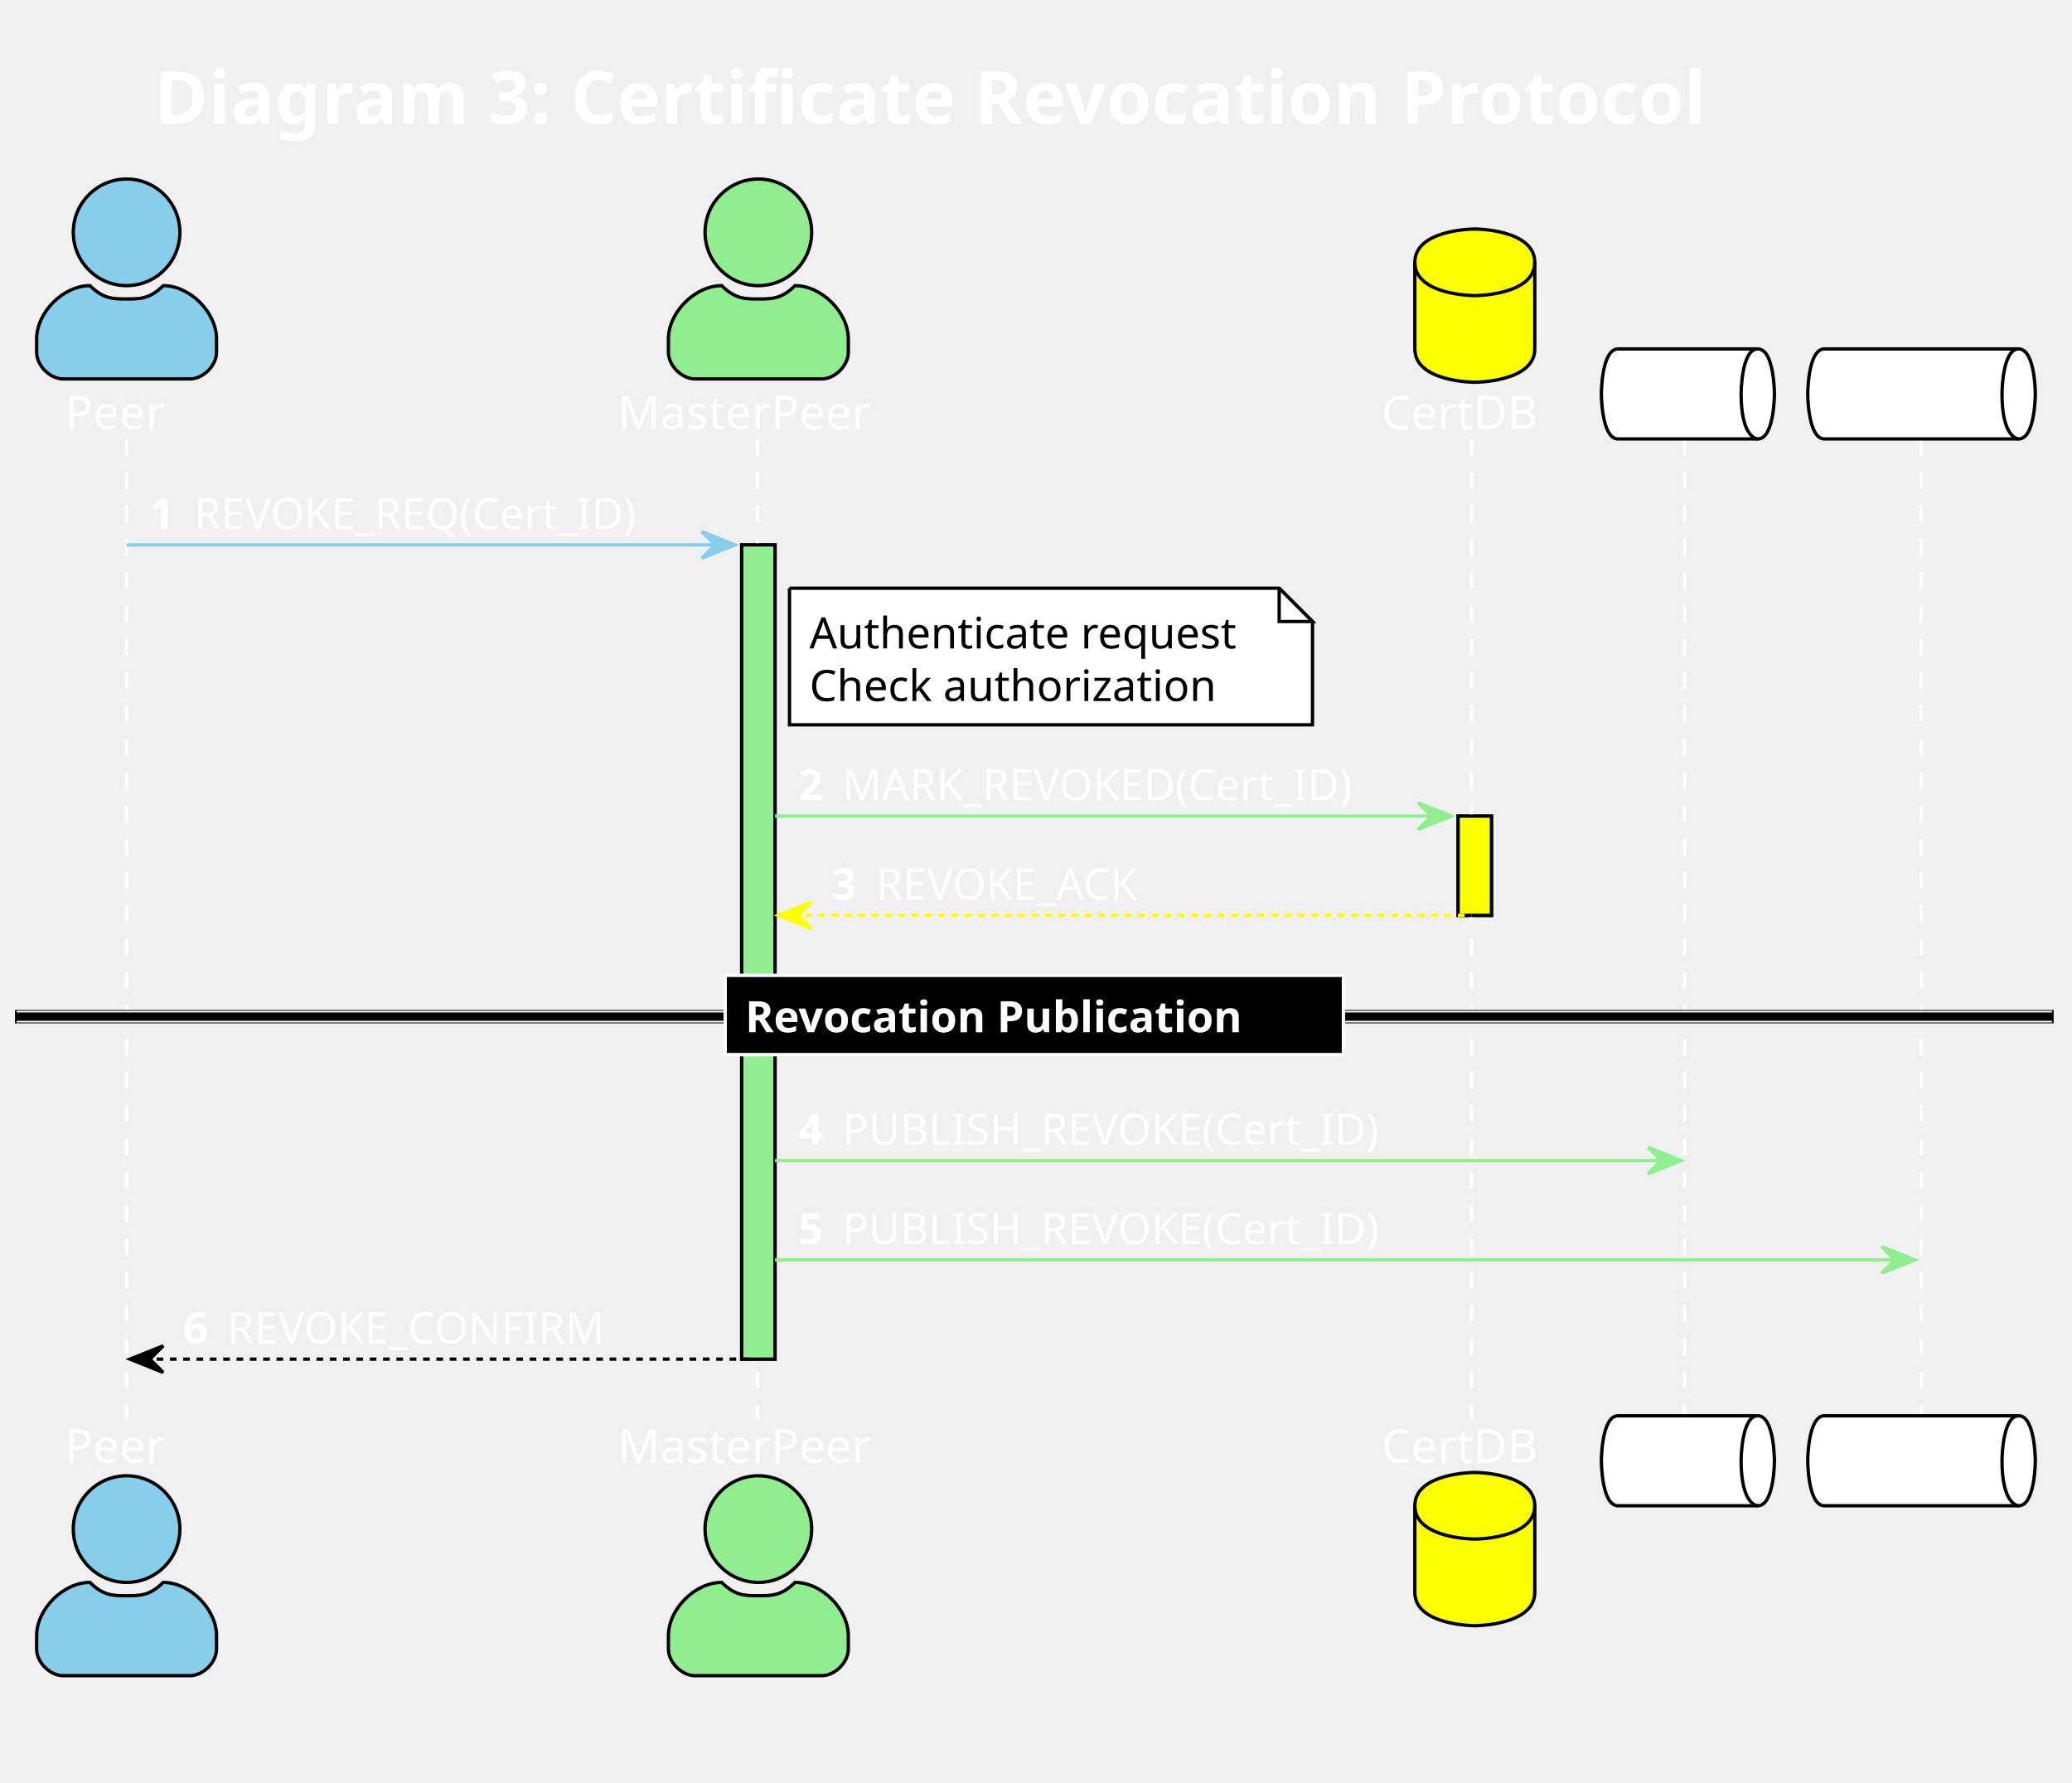
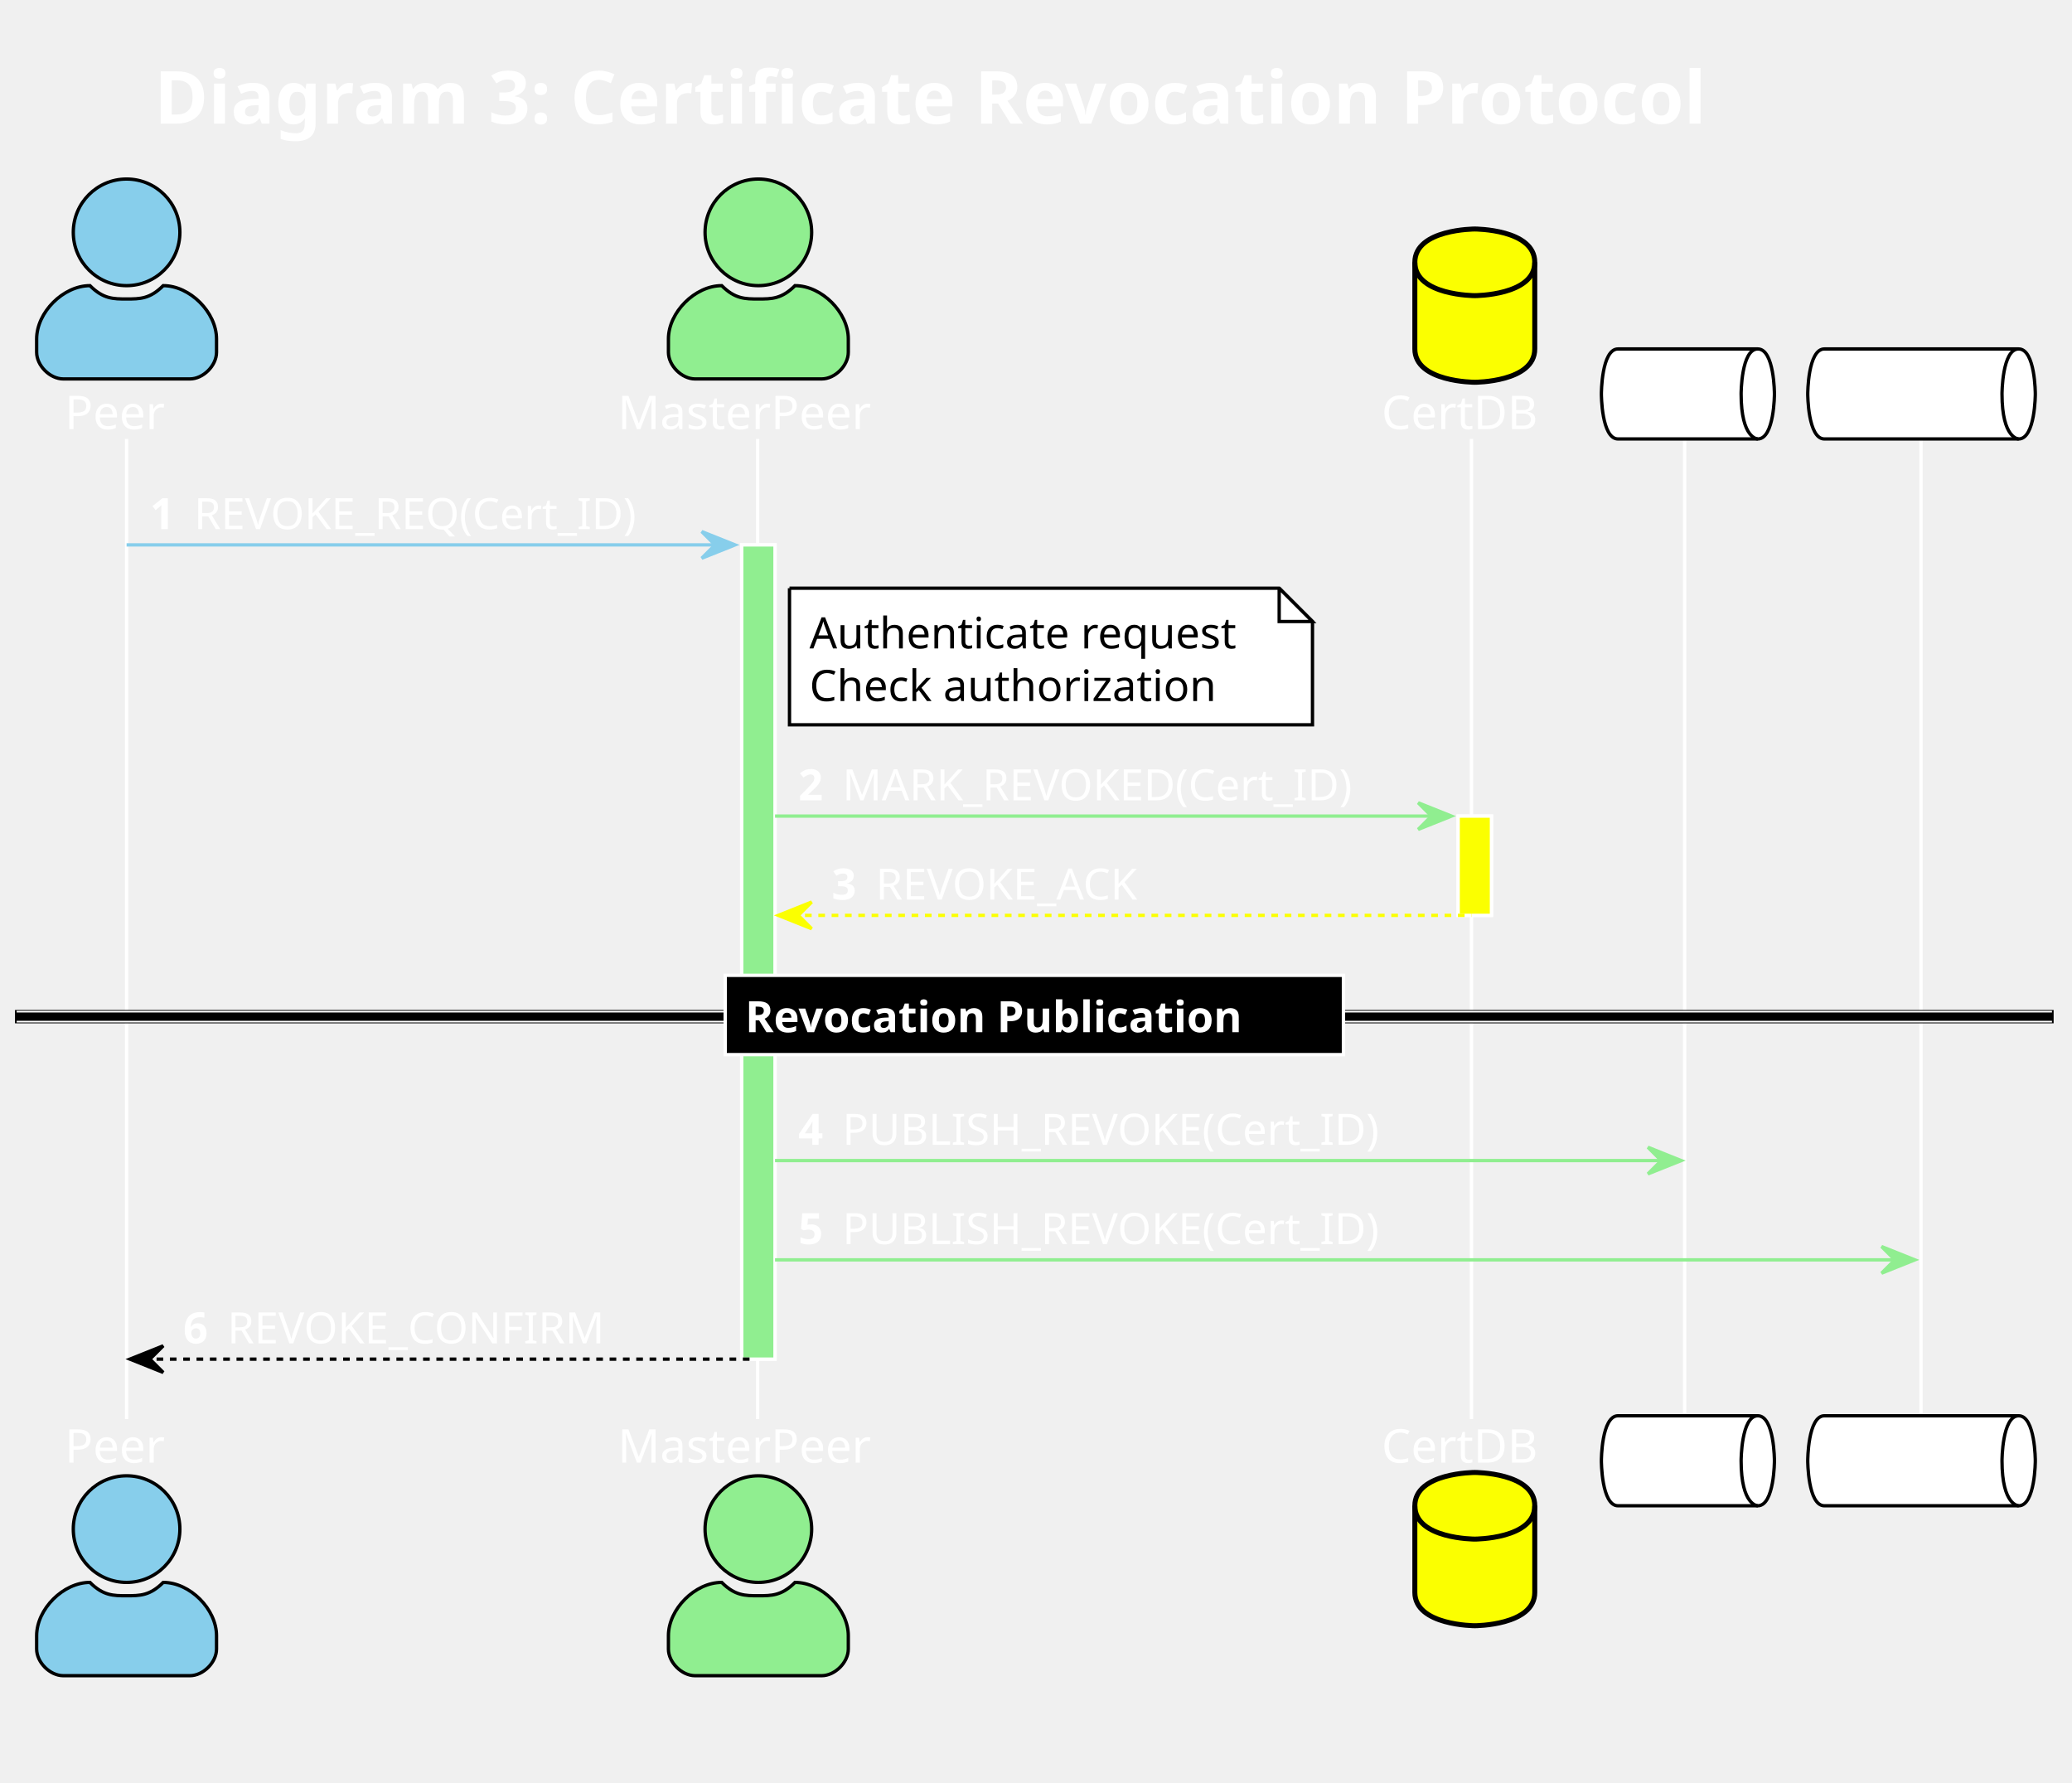
<svg xmlns="http://www.w3.org/2000/svg" contentStyleType="text/css" data-diagram-type="SEQUENCE" height="535px" preserveAspectRatio="none" style="width:622px;height:535px;background:#000000;" version="1.1" viewBox="0 0 622 535" width="622px" zoomAndPan="magnify">
  <defs />
  <g>
    <text fill="#FFFFFF" font-family="Verdana" font-size="22" font-weight="bold" lengthAdjust="spacing" textLength="527.463" x="46.263" y="37.118">Diagram 3: Certificate Revocation Protocol</text>
    <g>
-       <rect fill="#90EE90" height="244.394" style="stroke:#000000;stroke-width:1;" width="10" x="222.656" y="163.551" />
+       <rect fill="#90EE90" height="244.394" style="stroke:#FFFFFF;stroke-width:1;" width="10" x="222.656" y="163.551" />
    </g>
    <g>
-       <rect fill="#FBFF00" height="29.799" style="stroke:#000000;stroke-width:1;" width="10" x="437.726" y="244.949" />
+       <rect fill="#FBFF00" height="29.799" style="stroke:#FFFFFF;stroke-width:1;" width="10" x="437.726" y="244.949" />
    </g>
    <g>
      <rect fill="#000000" fill-opacity="0" height="294.194" width="8" x="34" y="131.752" />
-       <line style="stroke:#FFFFFF;stroke-width:1;stroke-dasharray:5,5;" x1="38" x2="38" y1="131.752" y2="425.946" />
+       <line style="stroke:#FFFFFF;stroke-width:1;" x1="38" x2="38" y1="131.752" y2="425.946" />
    </g>
    <g>
      <rect fill="#000000" fill-opacity="0" height="294.194" width="8" x="223.656" y="131.752" />
-       <line style="stroke:#FFFFFF;stroke-width:1;stroke-dasharray:5,5;" x1="227.441" x2="227.441" y1="131.752" y2="425.946" />
+       <line style="stroke:#FFFFFF;stroke-width:1;" x1="227.441" x2="227.441" y1="131.752" y2="425.946" />
    </g>
    <g>
      <rect fill="#000000" fill-opacity="0" height="294.194" width="8" x="438.726" y="131.752" />
-       <line style="stroke:#FFFFFF;stroke-width:1;stroke-dasharray:5,5;" x1="441.73" x2="441.73" y1="131.752" y2="425.946" />
+       <line style="stroke:#FFFFFF;stroke-width:1;" x1="441.73" x2="441.73" y1="131.752" y2="425.946" />
    </g>
    <g>
      <rect fill="#000000" fill-opacity="0" height="294.194" width="8" x="502.697" y="131.752" />
-       <line style="stroke:#FFFFFF;stroke-width:1;stroke-dasharray:5,5;" x1="505.721" x2="505.721" y1="131.752" y2="425.946" />
+       <line style="stroke:#FFFFFF;stroke-width:1;" x1="505.721" x2="505.721" y1="131.752" y2="425.946" />
    </g>
    <g>
      <rect fill="#000000" fill-opacity="0" height="294.194" width="8" x="572.831" y="131.752" />
-       <line style="stroke:#FFFFFF;stroke-width:1;stroke-dasharray:5,5;" x1="576.672" x2="576.672" y1="131.752" y2="425.946" />
+       <line style="stroke:#FFFFFF;stroke-width:1;" x1="576.672" x2="576.672" y1="131.752" y2="425.946" />
    </g>
    <g class="participant participant-head" data-participant="P">
      <text fill="#FFFFFF" font-family="Verdana" font-size="14" lengthAdjust="spacing" textLength="31.097" x="19.452" y="128.812">Peer</text>
      <ellipse cx="38" cy="69.737" fill="#87CEEB" rx="16" ry="16" style="stroke:#000000;stroke-width:1;" />
      <path d="M38,89.737 C42,89.737 45,89.737 49,85.737 C57,85.737 65,93.737 65,101.737 L65,105.737 C65,109.737 61,113.737 57,113.737 L19,113.737 C15,113.737 11,109.737 11,105.737 L11,101.737 C11,93.737 19,85.737 27,85.737 C31,89.737 34,89.737 38,89.737" fill="#87CEEB" style="stroke:#000000;stroke-width:1;" />
    </g>
    <g class="participant participant-tail" data-participant="P">
      <text fill="#FFFFFF" font-family="Verdana" font-size="14" lengthAdjust="spacing" textLength="31.097" x="19.452" y="439.021">Peer</text>
      <ellipse cx="38" cy="458.96" fill="#87CEEB" rx="16" ry="16" style="stroke:#000000;stroke-width:1;" />
      <path d="M38,478.96 C42,478.96 45,478.96 49,474.96 C57,474.96 65,482.96 65,490.96 L65,494.96 C65,498.96 61,502.96 57,502.96 L19,502.96 C15,502.96 11,498.96 11,494.96 L11,490.96 C11,482.96 19,474.96 27,474.96 C31,478.96 34,478.96 38,478.96" fill="#87CEEB" style="stroke:#000000;stroke-width:1;" />
    </g>
    <g class="participant participant-head" data-participant="MP">
      <text fill="#FFFFFF" font-family="Verdana" font-size="14" lengthAdjust="spacing" textLength="78.429" x="185.441" y="128.812">MasterPeer</text>
      <ellipse cx="227.656" cy="69.737" fill="#90EE90" rx="16" ry="16" style="stroke:#000000;stroke-width:1;" />
      <path d="M227.656,89.737 C231.656,89.737 234.656,89.737 238.656,85.737 C246.656,85.737 254.656,93.737 254.656,101.737 L254.656,105.737 C254.656,109.737 250.656,113.737 246.656,113.737 L208.656,113.737 C204.656,113.737 200.656,109.737 200.656,105.737 L200.656,101.737 C200.656,93.737 208.656,85.737 216.656,85.737 C220.656,89.737 223.656,89.737 227.656,89.737" fill="#90EE90" style="stroke:#000000;stroke-width:1;" />
    </g>
    <g class="participant participant-tail" data-participant="MP">
      <text fill="#FFFFFF" font-family="Verdana" font-size="14" lengthAdjust="spacing" textLength="78.429" x="185.441" y="439.021">MasterPeer</text>
      <ellipse cx="227.656" cy="458.96" fill="#90EE90" rx="16" ry="16" style="stroke:#000000;stroke-width:1;" />
      <path d="M227.656,478.96 C231.656,478.96 234.656,478.96 238.656,474.96 C246.656,474.96 254.656,482.96 254.656,490.96 L254.656,494.96 C254.656,498.96 250.656,502.96 246.656,502.96 L208.656,502.96 C204.656,502.96 200.656,498.96 200.656,494.96 L200.656,490.96 C200.656,482.96 208.656,474.96 216.656,474.96 C220.656,478.96 223.656,478.96 227.656,478.96" fill="#90EE90" style="stroke:#000000;stroke-width:1;" />
    </g>
    <g class="participant participant-head" data-participant="DB">
      <text fill="#FFFFFF" font-family="Verdana" font-size="14" lengthAdjust="spacing" textLength="49.991" x="414.73" y="128.812">CertDB</text>
-       <path d="M424.726,78.737 C424.726,68.737 442.726,68.737 442.726,68.737 C442.726,68.737 460.726,68.737 460.726,78.737 L460.726,104.737 C460.726,114.737 442.726,114.737 442.726,114.737 C442.726,114.737 424.726,114.737 424.726,104.737 L424.726,78.737" fill="#FBFF00" style="stroke:#000000;stroke-width:1;" />
-       <path d="M424.726,78.737 C424.726,88.737 442.726,88.737 442.726,88.737 C442.726,88.737 460.726,88.737 460.726,78.737" fill="none" style="stroke:#000000;stroke-width:1;" />
+       <path d="M424.726,78.737 C424.726,68.737 442.726,68.737 442.726,68.737 C442.726,68.737 460.726,68.737 460.726,78.737 L460.726,104.737 C460.726,114.737 442.726,114.737 442.726,114.737 C442.726,114.737 424.726,114.737 424.726,104.737 L424.726,78.737" fill="#FBFF00" style="stroke:#000000;stroke-width:1.5;" />
+       <path d="M424.726,78.737 C424.726,88.737 442.726,88.737 442.726,88.737 C442.726,88.737 460.726,88.737 460.726,78.737" fill="none" style="stroke:#000000;stroke-width:1.5;" />
    </g>
    <g class="participant participant-tail" data-participant="DB">
      <text fill="#FFFFFF" font-family="Verdana" font-size="14" lengthAdjust="spacing" textLength="49.991" x="414.73" y="439.021">CertDB</text>
-       <path d="M424.726,451.96 C424.726,441.96 442.726,441.96 442.726,441.96 C442.726,441.96 460.726,441.96 460.726,451.96 L460.726,477.96 C460.726,487.96 442.726,487.96 442.726,487.96 C442.726,487.96 424.726,487.96 424.726,477.96 L424.726,451.96" fill="#FBFF00" style="stroke:#000000;stroke-width:1;" />
-       <path d="M424.726,451.96 C424.726,461.96 442.726,461.96 442.726,461.96 C442.726,461.96 460.726,461.96 460.726,451.96" fill="none" style="stroke:#000000;stroke-width:1;" />
+       <path d="M424.726,451.96 C424.726,441.96 442.726,441.96 442.726,441.96 C442.726,441.96 460.726,441.96 460.726,451.96 L460.726,477.96 C460.726,487.96 442.726,487.96 442.726,487.96 C442.726,487.96 424.726,487.96 424.726,477.96 L424.726,451.96" fill="#FBFF00" style="stroke:#000000;stroke-width:1.5;" />
+       <path d="M424.726,451.96 C424.726,461.96 442.726,461.96 442.726,461.96 C442.726,461.96 460.726,461.96 460.726,451.96" fill="none" style="stroke:#000000;stroke-width:1.5;" />
    </g>
    <g class="participant participant-head" data-participant="IPFS">
      <path d="M485.721,104.737 L527.672,104.737 C532.672,104.737 532.672,118.245 532.672,118.245 C532.672,118.245 532.672,131.752 527.672,131.752 L485.721,131.752 C480.721,131.752 480.721,118.245 480.721,118.245 C480.721,118.245 480.721,104.737 485.721,104.737" fill="#FFFFFF" style="stroke:#000000;stroke-width:1;" />
      <path d="M527.672,104.737 C522.672,104.737 522.672,118.245 522.672,118.245 C522.672,131.752 527.672,131.752 527.672,131.752" fill="none" style="stroke:#000000;stroke-width:1;" />
      <text fill="#FFFFFF" font-family="Verdana" font-size="14" lengthAdjust="spacing" textLength="31.951" x="485.721" y="123.812">IPFS</text>
    </g>
    <g class="participant participant-tail" data-participant="IPFS">
      <path d="M485.721,424.946 L527.672,424.946 C532.672,424.946 532.672,438.453 532.672,438.453 C532.672,438.453 532.672,451.96 527.672,451.96 L485.721,451.96 C480.721,451.96 480.721,438.453 480.721,438.453 C480.721,438.453 480.721,424.946 485.721,424.946" fill="#FFFFFF" style="stroke:#000000;stroke-width:1;" />
      <path d="M527.672,424.946 C522.672,424.946 522.672,438.453 522.672,438.453 C522.672,451.96 527.672,451.96 527.672,451.96" fill="none" style="stroke:#000000;stroke-width:1;" />
      <text fill="#FFFFFF" font-family="Verdana" font-size="14" lengthAdjust="spacing" textLength="31.951" x="485.721" y="444.021">IPFS</text>
    </g>
    <g class="participant participant-head" data-participant="GH">
      <path d="M547.672,104.737 L605.989,104.737 C610.989,104.737 610.989,118.245 610.989,118.245 C610.989,118.245 610.989,131.752 605.989,131.752 L547.672,131.752 C542.672,131.752 542.672,118.245 542.672,118.245 C542.672,118.245 542.672,104.737 547.672,104.737" fill="#FFFFFF" style="stroke:#000000;stroke-width:1;" />
      <path d="M605.989,104.737 C600.989,104.737 600.989,118.245 600.989,118.245 C600.989,131.752 605.989,131.752 605.989,131.752" fill="none" style="stroke:#000000;stroke-width:1;" />
      <text fill="#FFFFFF" font-family="Verdana" font-size="14" lengthAdjust="spacing" textLength="48.316" x="547.672" y="123.812">GitHub</text>
    </g>
    <g class="participant participant-tail" data-participant="GH">
      <path d="M547.672,424.946 L605.989,424.946 C610.989,424.946 610.989,438.453 610.989,438.453 C610.989,438.453 610.989,451.96 605.989,451.96 L547.672,451.96 C542.672,451.96 542.672,438.453 542.672,438.453 C542.672,438.453 542.672,424.946 547.672,424.946" fill="#FFFFFF" style="stroke:#000000;stroke-width:1;" />
      <path d="M605.989,424.946 C600.989,424.946 600.989,438.453 600.989,438.453 C600.989,451.96 605.989,451.96 605.989,451.96" fill="none" style="stroke:#000000;stroke-width:1;" />
      <text fill="#FFFFFF" font-family="Verdana" font-size="14" lengthAdjust="spacing" textLength="48.316" x="547.672" y="444.021">GitHub</text>
    </g>
    <g>
-       <rect fill="#90EE90" height="244.394" style="stroke:#000000;stroke-width:1;" width="10" x="222.656" y="163.551" />
+       <rect fill="#90EE90" height="244.394" style="stroke:#FFFFFF;stroke-width:1;" width="10" x="222.656" y="163.551" />
    </g>
    <g>
-       <rect fill="#FBFF00" height="29.799" style="stroke:#000000;stroke-width:1;" width="10" x="437.726" y="244.949" />
+       <rect fill="#FBFF00" height="29.799" style="stroke:#FFFFFF;stroke-width:1;" width="10" x="437.726" y="244.949" />
    </g>
    <g class="message" data-participant-1="P" data-participant-2="MP">
      <polygon fill="#87CEEB" points="210.656,159.551,220.656,163.551,210.656,167.551,214.656,163.551" style="stroke:#87CEEB;stroke-width:1;" />
      <line style="stroke:#87CEEB;stroke-width:1;" x1="38" x2="216.656" y1="163.551" y2="163.551" />
      <text fill="#FFFFFF" font-family="Verdana" font-size="13" font-weight="bold" lengthAdjust="spacing" textLength="9.242" x="45" y="158.822">1</text>
      <text fill="#FFFFFF" font-family="Verdana" font-size="13" lengthAdjust="spacing" textLength="152.414" x="58.242" y="158.822">REVOKE_REQ(Cert_ID)</text>
    </g>
    <path d="M237,176.551 L237,217.551 L394,217.551 L394,186.551 L384,176.551 L237,176.551" fill="#FFFFFF" style="stroke:#000000;stroke-width:1;" />
    <path d="M384,176.551 L384,186.551 L394,186.551 L384,176.551" fill="#FFFFFF" style="stroke:#000000;stroke-width:1;" />
    <text fill="#000000" font-family="Verdana" font-size="13" lengthAdjust="spacing" textLength="136.398" x="243" y="194.621">Authenticate request</text>
    <text fill="#000000" font-family="Verdana" font-size="13" lengthAdjust="spacing" textLength="129.917" x="243" y="210.42">Check authorization</text>
    <g class="message" data-participant-1="MP" data-participant-2="DB">
      <polygon fill="#90EE90" points="425.726,240.949,435.726,244.949,425.726,248.949,429.726,244.949" style="stroke:#90EE90;stroke-width:1;" />
      <line style="stroke:#90EE90;stroke-width:1;" x1="232.656" x2="431.726" y1="244.949" y2="244.949" />
      <text fill="#FFFFFF" font-family="Verdana" font-size="13" font-weight="bold" lengthAdjust="spacing" textLength="9.242" x="239.656" y="240.22">2</text>
      <text fill="#FFFFFF" font-family="Verdana" font-size="13" lengthAdjust="spacing" textLength="172.828" x="252.898" y="240.22">MARK_REVOKED(Cert_ID)</text>
    </g>
    <g class="message" data-participant-1="DB" data-participant-2="MP">
      <polygon fill="#FBFF00" points="243.656,270.748,233.656,274.748,243.656,278.748,239.656,274.748" style="stroke:#FBFF00;stroke-width:1;" />
-       <line style="stroke:#FBFF00;stroke-width:1;stroke-dasharray:2,2;" x1="237.656" x2="441.726" y1="274.748" y2="274.748" />
+       <line style="stroke:#FBFF00;stroke-width:1;stroke-dasharray:2.0,2.0;" x1="237.656" x2="441.726" y1="274.748" y2="274.748" />
      <text fill="#FFFFFF" font-family="Verdana" font-size="13" font-weight="bold" lengthAdjust="spacing" textLength="9.242" x="249.656" y="270.019">3</text>
      <text fill="#FFFFFF" font-family="Verdana" font-size="13" lengthAdjust="spacing" textLength="88.842" x="262.898" y="270.019">REVOKE_ACK</text>
    </g>
    <rect fill="#000000" height="3" style="stroke:#000000;stroke-width:1;" width="610.989" x="5" y="303.648" />
    <line style="stroke:#FFFFFF;stroke-width:0.5;" x1="5" x2="615.989" y1="303.648" y2="303.648" />
    <line style="stroke:#FFFFFF;stroke-width:0.5;" x1="5" x2="615.989" y1="306.648" y2="306.648" />
    <rect fill="#000000" height="23.799" style="stroke:#FFFFFF;stroke-width:1;" width="185.596" x="217.696" y="292.748" />
    <text fill="#FFFFFF" font-family="Verdana" font-size="13" font-weight="bold" lengthAdjust="spacing" textLength="167.153" x="223.696" y="309.818">Revocation Publication</text>
    <g class="message" data-participant-1="MP" data-participant-2="IPFS">
      <polygon fill="#90EE90" points="494.697,344.347,504.697,348.347,494.697,352.347,498.697,348.347" style="stroke:#90EE90;stroke-width:1;" />
      <line style="stroke:#90EE90;stroke-width:1;" x1="232.656" x2="500.697" y1="348.347" y2="348.347" />
      <text fill="#FFFFFF" font-family="Verdana" font-size="13" font-weight="bold" lengthAdjust="spacing" textLength="9.242" x="239.656" y="343.618">4</text>
      <text fill="#FFFFFF" font-family="Verdana" font-size="13" lengthAdjust="spacing" textLength="182.552" x="252.898" y="343.618">PUBLISH_REVOKE(Cert_ID)</text>
    </g>
    <g class="message" data-participant-1="MP" data-participant-2="GH">
      <polygon fill="#90EE90" points="564.831,374.147,574.831,378.147,564.831,382.147,568.831,378.147" style="stroke:#90EE90;stroke-width:1;" />
      <line style="stroke:#90EE90;stroke-width:1;" x1="232.656" x2="570.831" y1="378.147" y2="378.147" />
      <text fill="#FFFFFF" font-family="Verdana" font-size="13" font-weight="bold" lengthAdjust="spacing" textLength="9.242" x="239.656" y="373.417">5</text>
      <text fill="#FFFFFF" font-family="Verdana" font-size="13" lengthAdjust="spacing" textLength="182.552" x="252.898" y="373.417">PUBLISH_REVOKE(Cert_ID)</text>
    </g>
    <g class="message" data-participant-1="MP" data-participant-2="P">
      <polygon fill="#000000" points="49,403.946,39,407.946,49,411.946,45,407.946" style="stroke:#000000;stroke-width:1;" />
-       <line style="stroke:#000000;stroke-width:1;stroke-dasharray:2,2;" x1="43" x2="226.656" y1="407.946" y2="407.946" />
+       <line style="stroke:#000000;stroke-width:1;stroke-dasharray:2.0,2.0;" x1="43" x2="226.656" y1="407.946" y2="407.946" />
      <text fill="#FFFFFF" font-family="Verdana" font-size="13" font-weight="bold" lengthAdjust="spacing" textLength="9.242" x="55" y="403.216">6</text>
      <text fill="#FFFFFF" font-family="Verdana" font-size="13" lengthAdjust="spacing" textLength="123.843" x="68.242" y="403.216">REVOKE_CONFIRM</text>
    </g>
    <text fill="#FFFFFF" font-family="Verdana" font-size="10" lengthAdjust="spacing" textLength="3.516" x="308.237" y="520.014"> </text>
  </g>
</svg>
